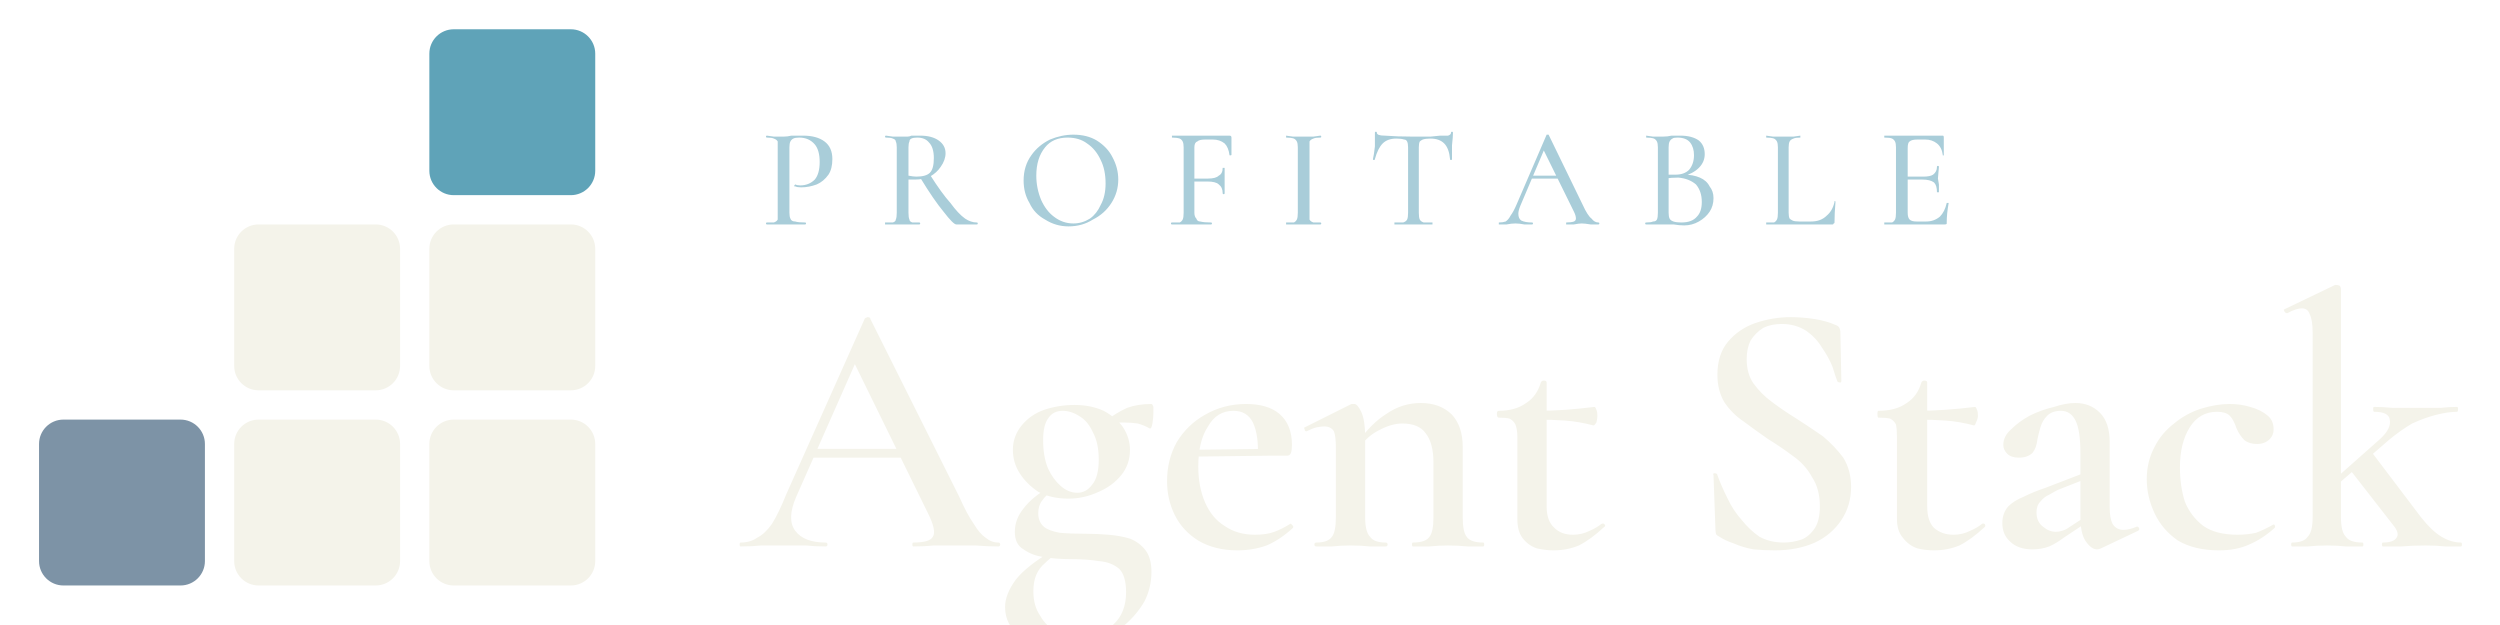
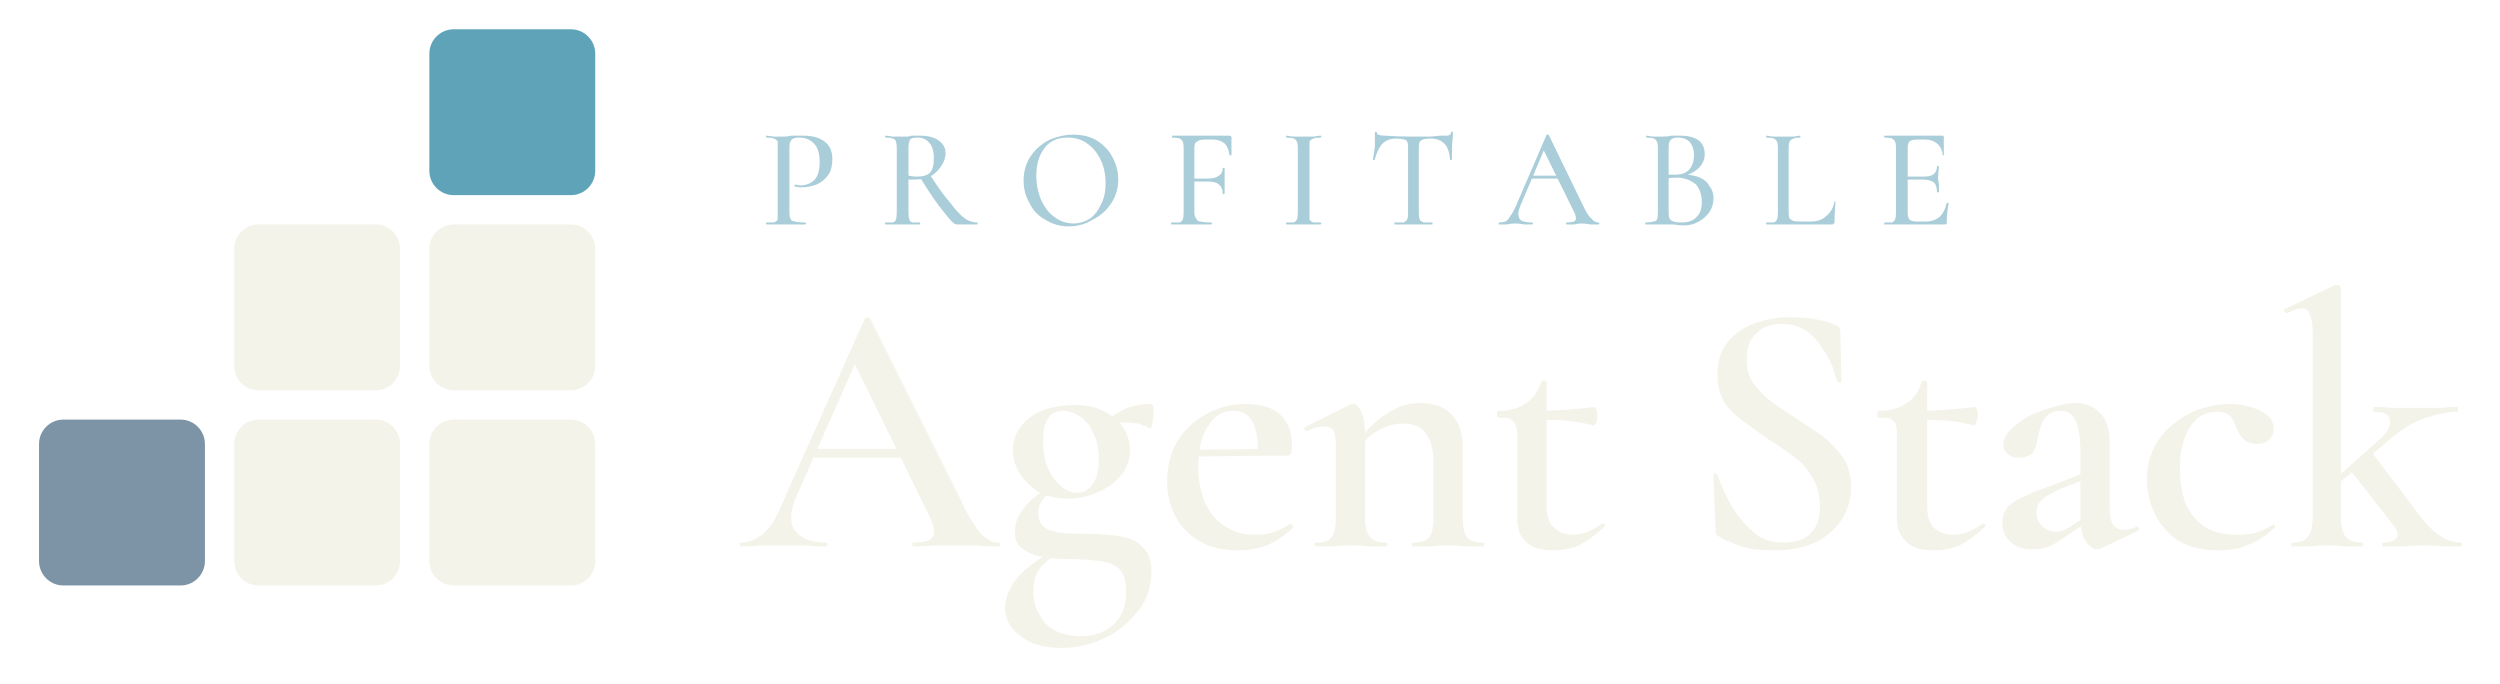
- <svg xmlns="http://www.w3.org/2000/svg" viewBox="0 0 256.2 64" role="img" aria-label="Profitable Agent Stack">
+ <svg xmlns="http://www.w3.org/2000/svg" viewBox="0 0 256.2 70" role="img" aria-label="Profitable Agent Stack">
  <rect x="4" y="43" width="17" height="17" rx="2.5" fill="#7d93a6" />
  <rect x="24" y="43" width="17" height="17" rx="2.5" fill="#f4f3ea" />
  <rect x="44" y="43" width="17" height="17" rx="2.5" fill="#f4f3ea" />
  <rect x="24" y="23" width="17" height="17" rx="2.5" fill="#f4f3ea" />
  <rect x="44" y="23" width="17" height="17" rx="2.5" fill="#f4f3ea" />
  <rect x="44" y="3" width="17" height="17" rx="2.5" fill="#5fa3b8" />
  <path fill="#a9cdd9" d="M82.5 22.8Q82.6 22.8 82.6 22.9Q82.6 23 82.5 23Q81.9 23 81.6 23L80.3 23L79.3 23Q79 23 78.6 23Q78.5 23 78.5 22.9Q78.5 22.8 78.6 22.8Q79.1 22.8 79.3 22.8Q79.6 22.7 79.7 22.5Q79.7 22.3 79.7 21.8V15.1Q79.7 14.7 79.7 14.5Q79.6 14.3 79.3 14.2Q79.1 14.1 78.6 14.1Q78.5 14.1 78.5 14Q78.5 13.9 78.6 13.9L79.3 14Q79.9 14 80.3 14Q80.7 14 81.1 13.9Q81.3 13.9 81.7 13.9Q82 13.9 82.3 13.9Q83.7 13.9 84.5 14.5Q85.3 15.1 85.3 16.3Q85.3 17.3 84.9 17.9Q84.4 18.6 83.7 18.9Q82.9 19.2 82.1 19.2Q81.7 19.2 81.5 19.1Q81.4 19.1 81.4 19.1Q81.4 19 81.4 19Q81.5 18.9 81.5 18.9Q81.7 19 82 19Q82.9 19 83.5 18.4Q84 17.8 84 16.6Q84 15.4 83.5 14.8Q82.9 14.1 81.9 14.1Q81.5 14.1 81.3 14.2Q81.1 14.3 81 14.5Q80.9 14.7 80.9 15.1V21.8Q80.9 22.2 81 22.4Q81.1 22.7 81.5 22.7Q81.8 22.8 82.5 22.8ZM94.3 18.2 95.3 17.9Q96.5 19.8 97.4 20.8Q98.2 21.9 98.9 22.4Q99.5 22.8 100.1 22.8Q100.2 22.8 100.2 22.9Q100.2 23 100.1 23H98Q97.7 23 96.7 21.7Q95.7 20.5 94.3 18.2ZM96.9 15.7Q96.9 16.4 96.4 17.1Q96 17.7 95.3 18.1Q94.6 18.4 93.8 18.4Q93.5 18.4 93.1 18.4V21.8Q93.1 22.3 93.2 22.5Q93.2 22.7 93.5 22.8Q93.7 22.8 94.2 22.8Q94.3 22.8 94.3 22.9Q94.3 23 94.2 23Q93.8 23 93.5 23L92.5 23L91.5 23Q91.2 23 90.7 23Q90.7 23 90.7 22.9Q90.7 22.8 90.7 22.8Q91.3 22.8 91.5 22.8Q91.8 22.7 91.8 22.5Q91.9 22.3 91.9 21.8V15.1Q91.9 14.7 91.8 14.5Q91.8 14.3 91.5 14.2Q91.3 14.1 90.8 14.1Q90.7 14.1 90.7 14Q90.7 13.9 90.8 13.9L91.5 14Q92.1 14 92.5 14Q92.8 14 93 14Q93.2 14 93.4 13.9Q93.9 13.9 94.3 13.9Q95.5 13.9 96.2 14.4Q96.9 14.9 96.9 15.7ZM94 14.1Q93.6 14.1 93.4 14.2Q93.2 14.3 93.2 14.5Q93.1 14.7 93.1 15.1V18Q93.6 18.1 93.9 18.1Q94.9 18.1 95.3 17.7Q95.7 17.3 95.7 16.2Q95.7 15.1 95.2 14.6Q94.8 14.1 94 14.1ZM104.9 18.5Q104.9 17 105.7 15.9Q106.4 14.9 107.6 14.3Q108.8 13.8 110 13.8Q111.4 13.8 112.4 14.4Q113.5 15.1 114 16.1Q114.6 17.2 114.6 18.4Q114.6 19.7 113.9 20.8Q113.2 21.9 112 22.5Q110.9 23.2 109.5 23.2Q108.2 23.2 107.1 22.5Q106 21.9 105.5 20.8Q104.9 19.8 104.9 18.5ZM113.3 18.8Q113.3 17.4 112.8 16.4Q112.3 15.3 111.4 14.7Q110.6 14.1 109.4 14.1Q107.9 14.1 107.1 15.1Q106.2 16.2 106.2 18Q106.2 19.3 106.7 20.5Q107.2 21.6 108 22.2Q108.9 22.9 110 22.9Q110.9 22.9 111.7 22.4Q112.4 21.9 112.8 21Q113.3 20.1 113.3 18.8ZM120.1 22.8Q120.6 22.8 120.9 22.8Q121.1 22.7 121.2 22.5Q121.3 22.3 121.3 21.8V15.1Q121.3 14.7 121.2 14.5Q121.1 14.3 120.9 14.2Q120.6 14.1 120.1 14.1Q120.1 14.1 120.1 14Q120.1 13.9 120.1 13.9H126Q126.2 13.9 126.2 14.1L126.2 15.9Q126.2 15.9 126.1 15.9Q126.1 16 126 15.9Q125.9 15.1 125.5 14.7Q125 14.3 124.3 14.3H123.5Q122.9 14.3 122.7 14.5Q122.4 14.6 122.4 15.1V21.8Q122.4 22.2 122.6 22.4Q122.7 22.7 123 22.7Q123.4 22.8 124.1 22.8Q124.2 22.8 124.2 22.9Q124.2 23 124.1 23Q123.5 23 123.2 23L121.8 23L120.8 23Q120.6 23 120.1 23Q120 23 120 22.9Q120 22.8 120.1 22.8ZM123.7 18.6H121.9V18.3H123.8Q124.6 18.3 124.9 18Q125.3 17.8 125.3 17.2Q125.3 17.2 125.4 17.2Q125.5 17.2 125.5 17.2L125.5 18.5Q125.5 18.9 125.5 19.1L125.5 19.8Q125.5 19.9 125.4 19.9Q125.3 19.9 125.3 19.8Q125.3 19.2 124.9 18.9Q124.6 18.6 123.7 18.6ZM135.3 22.8Q135.4 22.8 135.4 22.9Q135.4 23 135.3 23Q134.9 23 134.6 23L133.6 23L132.5 23Q132.3 23 131.8 23Q131.8 23 131.8 22.9Q131.8 22.8 131.8 22.8Q132.3 22.8 132.6 22.8Q132.8 22.7 132.9 22.5Q133 22.3 133 21.8V15.1Q133 14.7 132.9 14.5Q132.8 14.3 132.6 14.2Q132.3 14.1 131.8 14.1Q131.8 14.1 131.8 14Q131.8 13.9 131.8 13.9L132.5 14Q133.2 14 133.6 14Q134 14 134.6 14L135.3 13.9Q135.4 13.9 135.4 14Q135.4 14.1 135.3 14.1Q134.8 14.1 134.6 14.2Q134.3 14.3 134.2 14.5Q134.2 14.7 134.2 15.1V21.8Q134.2 22.3 134.2 22.5Q134.3 22.7 134.6 22.8Q134.8 22.8 135.3 22.8ZM140.9 16.3Q140.9 16.4 140.8 16.4Q140.7 16.4 140.7 16.3Q140.8 15.9 140.9 15Q140.9 14.1 140.9 13.6Q140.9 13.5 141 13.5Q141.1 13.5 141.1 13.6Q141.1 13.9 141.9 13.9Q143.2 14 144.8 14Q145.7 14 146.6 14L147.6 13.9Q148.2 13.9 148.4 13.9Q148.7 13.8 148.7 13.6Q148.7 13.5 148.8 13.5Q148.9 13.5 148.9 13.6Q148.9 14 148.8 14.9Q148.8 15.8 148.8 16.3Q148.8 16.4 148.7 16.4Q148.6 16.4 148.6 16.3Q148.5 15.2 148 14.7Q147.5 14.2 146.6 14.2Q146.1 14.2 145.8 14.3Q145.6 14.4 145.5 14.5Q145.4 14.7 145.4 15.1V21.8Q145.4 22.3 145.5 22.5Q145.6 22.7 145.9 22.8Q146.2 22.8 146.8 22.8Q146.8 22.8 146.8 22.9Q146.8 23 146.8 23Q146.3 23 146 23L144.8 23L143.7 23Q143.4 23 142.9 23Q142.9 23 142.9 22.9Q142.9 22.8 142.9 22.8Q143.5 22.8 143.8 22.8Q144.1 22.7 144.2 22.5Q144.3 22.3 144.3 21.8V15.1Q144.3 14.7 144.2 14.5Q144.1 14.3 143.9 14.3Q143.6 14.2 143.1 14.2Q142.2 14.2 141.7 14.7Q141.2 15.2 140.9 16.3ZM157 18H160L160.1 18.3H156.7ZM163.8 23Q163.6 23 163 23Q162.4 22.9 162.1 22.9Q161.8 22.9 161.3 23Q160.8 23 160.5 23Q160.5 23 160.5 22.9Q160.5 22.8 160.5 22.8Q161 22.8 161.3 22.7Q161.5 22.6 161.5 22.4Q161.5 22.1 161.3 21.7L158.1 15.2L158.6 14.5L155.8 21.1Q155.6 21.6 155.6 21.9Q155.6 22.4 155.9 22.6Q156.3 22.8 157 22.8Q157.1 22.8 157.1 22.9Q157.1 23 157 23Q156.7 23 156.2 23Q155.7 22.9 155.3 22.9Q154.9 22.9 154.4 23Q153.9 23 153.6 23Q153.6 23 153.6 22.9Q153.6 22.8 153.6 22.8Q154 22.8 154.3 22.7Q154.6 22.5 154.8 22.1Q155.1 21.7 155.4 21L158.5 13.8Q158.5 13.8 158.6 13.8Q158.7 13.8 158.7 13.8L162.2 21Q162.7 22.1 163.1 22.4Q163.4 22.8 163.8 22.8Q163.9 22.8 163.9 22.9Q163.9 23 163.8 23ZM175.6 20.3Q175.6 21.1 175.2 21.7Q174.8 22.3 174.1 22.7Q173.4 23.1 172.6 23.1Q172.1 23.1 171.5 23Q171.3 23 171.1 23Q170.8 23 170.4 23L169.4 23Q169.2 23 168.7 23Q168.6 23 168.6 22.9Q168.6 22.8 168.7 22.8Q169.2 22.8 169.4 22.7Q169.7 22.7 169.8 22.5Q169.9 22.3 169.9 21.8V15.1Q169.9 14.7 169.8 14.5Q169.7 14.3 169.5 14.2Q169.2 14.1 168.7 14.1Q168.7 14.1 168.7 14Q168.7 13.9 168.7 13.9L169.4 14Q170.1 14 170.4 14Q170.9 14 171.3 13.9Q171.5 13.9 171.7 13.9Q171.9 13.9 172.2 13.9Q173.4 13.9 174.1 14.4Q174.7 14.9 174.7 15.8Q174.7 16.6 174.1 17.2Q173.5 17.8 172.4 18.1L172.6 17.9Q173.5 17.9 174.2 18.2Q174.9 18.5 175.2 19.1Q175.6 19.6 175.6 20.3ZM171 15.1V18L170.5 17.9Q171.2 17.9 171.7 17.9Q172.6 17.9 173.1 17.4Q173.6 16.8 173.6 15.9Q173.6 15.1 173.2 14.6Q172.8 14.1 171.9 14.1Q171.5 14.1 171.4 14.2Q171.2 14.3 171.1 14.5Q171 14.7 171 15.1ZM174.4 20.7Q174.4 19.6 173.8 18.9Q173.1 18.3 172 18.2Q171.3 18.2 170.6 18.3L171 18.2V21.8Q171 22.2 171.1 22.4Q171.2 22.6 171.5 22.7Q171.8 22.8 172.3 22.8Q173.4 22.8 173.9 22.2Q174.4 21.7 174.4 20.7ZM184.4 22.7H185.6Q186.6 22.7 187.2 22.1Q187.8 21.6 188 20.7Q188 20.6 188 20.6Q188.1 20.6 188.1 20.7Q188 21.9 188 22.8Q188 22.9 187.9 22.9Q187.9 23 187.8 23H181Q181 23 181 22.9Q181 22.8 181 22.8Q181.5 22.8 181.8 22.8Q182 22.7 182.1 22.5Q182.2 22.3 182.2 21.8V15.1Q182.2 14.7 182.1 14.5Q182 14.3 181.8 14.2Q181.5 14.1 181 14.1Q181 14.1 181 14Q181 13.9 181 13.9L181.7 14Q182.4 14 182.8 14Q183.2 14 183.8 14L184.5 13.9Q184.5 13.9 184.5 14Q184.5 14.1 184.5 14.1Q184 14.1 183.8 14.2Q183.5 14.3 183.4 14.5Q183.3 14.7 183.3 15.1V21.8Q183.3 22.2 183.4 22.4Q183.5 22.5 183.7 22.6Q183.9 22.7 184.4 22.7ZM193.1 22.8Q193.7 22.8 193.9 22.8Q194.1 22.7 194.2 22.5Q194.3 22.3 194.3 21.8V15.1Q194.3 14.7 194.2 14.5Q194.1 14.3 193.9 14.2Q193.7 14.1 193.1 14.1Q193.1 14.1 193.1 14Q193.1 13.9 193.1 13.9H199.1Q199.2 13.9 199.2 14.1L199.2 15.9Q199.2 15.9 199.2 15.9Q199.1 16 199.1 15.9Q199 15.1 198.5 14.7Q198 14.3 197.3 14.3H196.5Q195.9 14.3 195.7 14.5Q195.5 14.6 195.5 15.2V21.8Q195.5 22.3 195.7 22.5Q195.9 22.7 196.4 22.7H197.4Q198.2 22.7 198.8 22.2Q199.3 21.7 199.5 20.8Q199.5 20.8 199.6 20.8Q199.6 20.8 199.6 20.8Q199.7 20.8 199.7 20.8Q199.5 21.9 199.5 22.8Q199.5 22.9 199.5 22.9Q199.5 23 199.3 23H193.1Q193.1 23 193.1 22.9Q193.1 22.8 193.1 22.8ZM197 18.4H194.9V18.1H197.1Q197.8 18.1 198.1 17.9Q198.5 17.6 198.5 17.1Q198.5 17 198.6 17Q198.7 17 198.7 17.1L198.6 18.3L198.7 18.9Q198.7 19.4 198.7 19.7Q198.7 19.7 198.6 19.7Q198.5 19.7 198.5 19.7Q198.5 19 198.2 18.7Q197.8 18.4 197 18.4Z" />
  <path fill="#f4f3ea" d="M82.6 46.9 83.1 46H93.5L93.7 46.9ZM102.3 55.6Q102.5 55.6 102.5 55.8Q102.5 56 102.3 56Q101.2 56 100 55.9Q98.9 55.9 97.8 55.9Q96.6 55.9 95.7 55.9Q94.8 56 93.6 56Q93.5 56 93.5 55.8Q93.5 55.6 93.6 55.6Q95.3 55.6 95.6 55Q96 54.4 95.1 52.6L87.4 36.9L88.9 34.4L81.6 50.9Q80.6 53.2 81.5 54.4Q82.4 55.6 84.6 55.6Q84.8 55.6 84.8 55.8Q84.8 56 84.6 56Q83.5 56 82.6 55.9Q81.6 55.9 80.2 55.9Q78.8 55.9 78 55.9Q77.1 56 75.9 56Q75.8 56 75.8 55.8Q75.8 55.6 75.9 55.6Q76.9 55.6 77.6 55.1Q78.4 54.7 79.1 53.7Q79.8 52.6 80.6 50.6L88.6 32.7Q88.6 32.6 88.9 32.5Q89.2 32.5 89.2 32.7L98.3 50.9Q99.1 52.7 99.8 53.7Q100.4 54.7 101 55.1Q101.6 55.6 102.3 55.6ZM108.7 66.4Q106.1 66.4 104.6 65.2Q103 64.1 103 62.2Q103 60.9 104.1 59.4Q105.2 58 107.9 56.4L108.2 56.8Q107.6 57.2 107.1 57.7Q106.5 58.2 106.2 58.9Q105.9 59.6 105.9 60.6Q105.9 62.1 106.6 63.1Q107.2 64.2 108.3 64.7Q109.4 65.2 110.7 65.2Q112.8 65.2 114.1 64Q115.4 62.8 115.4 60.7Q115.4 59 114.7 58.3Q113.9 57.6 112.6 57.5Q111.4 57.3 109.7 57.3Q108.3 57.3 107 57.1Q105.7 56.9 104.9 56.3Q104 55.8 104 54.5Q104 53.2 104.9 52.1Q105.8 50.9 107.6 49.9L108 50.2Q107.2 50.7 106.8 51.3Q106.4 51.8 106.4 52.6Q106.4 53.5 107 54Q107.5 54.4 108.6 54.6Q109.7 54.7 111.3 54.7Q112.4 54.7 113.6 54.8Q114.8 54.9 115.8 55.2Q116.8 55.6 117.4 56.4Q118 57.2 118 58.6Q118 60.2 117.3 61.6Q116.5 63 115.2 64.1Q113.9 65.2 112.2 65.8Q110.6 66.4 108.7 66.4ZM109.5 51.1Q107.7 51.1 106.4 50.4Q105.2 49.6 104.5 48.5Q103.8 47.4 103.8 46.1Q103.8 44.7 104.7 43.6Q105.6 42.5 107 42Q108.5 41.5 110.1 41.5Q111.8 41.5 113.1 42.1Q114.4 42.8 115.1 43.8Q115.8 44.9 115.8 46.1Q115.8 47.6 114.9 48.7Q114 49.8 112.6 50.4Q111.1 51.1 109.5 51.1ZM110.4 50.5Q111.3 50.5 111.9 49.7Q112.6 48.9 112.6 47.1Q112.6 45.4 112 44.3Q111.5 43.2 110.7 42.7Q109.8 42.1 108.9 42.1Q107.9 42.1 107.4 42.9Q106.9 43.6 106.9 45.1Q106.9 46.8 107.4 48Q107.9 49.1 108.7 49.8Q109.5 50.5 110.4 50.5ZM113.2 44.4 113.2 43.2Q114.4 42.3 115.5 41.8Q116.6 41.4 118 41.4Q118.1 41.4 118.2 41.7Q118.2 41.9 118.2 42.3Q118.2 42.8 118.1 43.4Q118 44 117.8 43.9Q117.3 43.6 116.6 43.4Q115.9 43.3 115.2 43.3Q114.7 43.3 114.3 43.3Q113.9 43.4 113.4 43.5ZM126.8 56.4Q124.5 56.4 122.8 55.4Q121.2 54.4 120.4 52.8Q119.6 51.2 119.6 49.3Q119.6 47.1 120.6 45.3Q121.7 43.5 123.5 42.5Q125.4 41.4 127.7 41.4Q129.9 41.4 131.1 42.4Q132.4 43.5 132.4 45.6Q132.4 46.1 132.3 46.4Q132.2 46.7 131.9 46.7H128.9Q129 44.6 128.4 43.3Q127.8 42.1 126.4 42.1Q124.7 42.1 123.8 43.7Q122.8 45.2 122.8 47.8Q122.8 49.9 123.5 51.5Q124.2 53.1 125.5 53.9Q126.8 54.8 128.6 54.8Q129.8 54.8 130.6 54.5Q131.4 54.2 132.2 53.7Q132.3 53.6 132.4 53.8Q132.6 53.9 132.5 54.1Q131.2 55.3 129.8 55.9Q128.4 56.4 126.8 56.4ZM121.8 46.8 121.7 46.1 129.9 46V46.7ZM144.8 56Q144.7 56 144.7 55.8Q144.7 55.6 144.8 55.6Q146.1 55.6 146.5 55Q146.9 54.5 146.9 53V47.4Q146.9 45.4 146.1 44.4Q145.4 43.4 143.7 43.4Q142.6 43.4 141.3 44.1Q140.1 44.7 139.3 45.9L139.1 45.4Q140.5 43.4 142.1 42.4Q143.7 41.3 145.6 41.3Q147.6 41.3 148.8 42.5Q149.9 43.7 149.9 45.8V53Q149.9 54.5 150.3 55Q150.7 55.6 152 55.6Q152.1 55.6 152.1 55.8Q152.1 56 152 56Q151.3 56 150.4 56Q149.4 55.9 148.4 55.9Q147.4 55.9 146.5 56Q145.5 56 144.8 56ZM134.9 56Q134.7 56 134.7 55.8Q134.7 55.6 134.9 55.6Q136.1 55.6 136.5 55Q136.9 54.5 136.9 53V45.9Q136.9 44.7 136.7 44.2Q136.4 43.7 135.7 43.7Q135.4 43.7 134.9 43.8Q134.5 43.9 133.9 44.2Q133.7 44.2 133.7 44Q133.6 43.8 133.7 43.8L138.5 41.4Q138.7 41.4 138.8 41.4Q139.1 41.4 139.5 42.2Q139.9 43.1 139.9 44.7V53Q139.9 54.5 140.4 55Q140.8 55.6 142 55.6Q142.2 55.6 142.2 55.8Q142.2 56 142 56Q141.3 56 140.4 56Q139.5 55.9 138.4 55.9Q137.4 55.9 136.5 56Q135.6 56 134.9 56ZM159.2 56.4Q158.4 56.4 157.5 56.2Q156.6 55.9 156 55.1Q155.5 54.4 155.5 53.2V44.8Q155.5 44 155.3 43.5Q155.1 43.1 154.7 42.9Q154.3 42.8 153.6 42.8Q153.4 42.8 153.4 42.4Q153.4 42.1 153.6 42.1Q155.3 42.1 156.4 41.3Q157.5 40.6 157.9 39.2Q158 39 158.2 39Q158.5 39 158.5 39.2V51.9Q158.5 53.4 159.3 54.1Q160 54.8 161.2 54.8Q162.1 54.8 162.9 54.4Q163.6 54.1 164.1 53.7Q164.3 53.6 164.4 53.7Q164.6 53.9 164.4 54Q163 55.3 161.8 55.9Q160.6 56.4 159.2 56.4ZM163.3 43.6Q161.8 43.2 160.4 43.1Q159 43 157.4 43V42.1Q158.9 42.1 160.4 42Q161.8 41.9 163.4 41.7Q163.5 41.7 163.6 42Q163.7 42.2 163.7 42.6Q163.7 42.9 163.6 43.3Q163.4 43.6 163.3 43.6ZM179 36.8Q179 38.3 179.7 39.3Q180.5 40.4 181.6 41.2Q182.8 42.1 184.1 42.9Q185.5 43.8 186.8 44.7Q188 45.7 188.9 46.9Q189.7 48.2 189.7 49.9Q189.7 51.8 188.7 53.3Q187.7 54.8 186 55.6Q184.2 56.4 181.9 56.4Q180.8 56.4 179.7 56.3Q178.6 56.1 177.7 55.7Q176.8 55.4 176.2 55Q176 54.9 175.9 54.8Q175.8 54.6 175.8 54.3L175.6 48.7Q175.5 48.5 175.7 48.5Q176 48.5 176 48.7Q176.4 49.8 177 51Q177.6 52.3 178.5 53.3Q179.3 54.3 180.3 55Q181.4 55.6 182.8 55.6Q183.7 55.6 184.6 55.3Q185.4 55 186 54.1Q186.5 53.3 186.5 51.9Q186.5 50.1 185.7 48.9Q185 47.6 183.7 46.7Q182.5 45.8 181.2 45Q179.9 44.1 178.7 43.2Q177.5 42.4 176.7 41.2Q176 40 176 38.4Q176 36.3 177.1 35Q178.2 33.7 179.9 33.1Q181.7 32.5 183.5 32.5Q184.7 32.5 186 32.7Q187.2 32.9 188.1 33.3Q188.4 33.4 188.5 33.6Q188.6 33.8 188.6 34L188.7 39Q188.7 39.2 188.6 39.2Q188.4 39.2 188.3 39.1Q188.1 38.6 187.8 37.6Q187.4 36.6 186.7 35.6Q186.1 34.6 185.1 33.9Q184 33.2 182.6 33.2Q181.5 33.2 180.7 33.6Q179.9 34.1 179.4 34.9Q179 35.7 179 36.8ZM198.2 56.4Q197.3 56.4 196.5 56.2Q195.6 55.9 195 55.1Q194.4 54.4 194.4 53.2V44.8Q194.4 44 194.3 43.5Q194.1 43.1 193.7 42.9Q193.3 42.8 192.5 42.8Q192.4 42.8 192.4 42.4Q192.4 42.1 192.5 42.1Q194.3 42.1 195.4 41.3Q196.5 40.6 196.9 39.2Q197 39 197.2 39Q197.5 39 197.5 39.2V51.9Q197.5 53.4 198.2 54.1Q199 54.8 200.2 54.8Q201.1 54.8 201.9 54.4Q202.6 54.1 203.1 53.7Q203.2 53.6 203.4 53.7Q203.5 53.9 203.4 54Q202 55.3 200.8 55.9Q199.6 56.4 198.2 56.4ZM202.3 43.6Q200.8 43.2 199.4 43.1Q198 43 196.4 43V42.1Q197.9 42.1 199.3 42Q200.8 41.9 202.4 41.7Q202.5 41.7 202.6 42Q202.7 42.2 202.7 42.6Q202.7 42.9 202.5 43.3Q202.4 43.6 202.3 43.6ZM215.3 56.2Q215.1 56.3 214.9 56.3Q214.3 56.3 213.7 55.4Q213.2 54.6 213.2 53V46.4Q213.2 44.1 212.7 43.1Q212.2 42.1 211.2 42.1Q210.3 42.1 209.8 42.6Q209.3 43.1 209.1 43.8Q208.9 44.5 208.8 45Q208.7 45.9 208.3 46.4Q207.8 46.9 206.9 46.9Q206.1 46.9 205.7 46.5Q205.3 46.1 205.3 45.6Q205.3 44.7 206.1 44Q206.9 43.2 208 42.6Q209.2 42 210.5 41.7Q211.7 41.3 212.7 41.3Q214.2 41.3 215.2 42.3Q216.2 43.3 216.2 45.3V52Q216.2 53.1 216.5 53.7Q216.9 54.3 217.6 54.3Q218.2 54.3 218.9 54Q219.1 53.9 219.2 54.1Q219.3 54.3 219.1 54.4ZM208.3 56.3Q206.8 56.3 206 55.5Q205.2 54.8 205.2 53.6Q205.2 52.6 205.8 51.9Q206.4 51.3 207.4 50.9Q208.4 50.4 209.6 50L213.5 48.5L213.7 49.1L210.9 50.2Q210.5 50.4 210 50.7Q209.5 50.9 209.1 51.4Q208.7 51.8 208.7 52.5Q208.7 53.5 209.4 54Q210 54.5 210.7 54.5Q211 54.5 211.3 54.4Q211.7 54.3 212.1 54L214.1 52.7L214.2 53.3L211.5 55.1Q210.7 55.7 210 56Q209.2 56.3 208.3 56.3ZM227.4 56.4Q224.9 56.4 223.2 55.4Q221.6 54.3 220.8 52.6Q220 50.9 220 49.1Q220 47.3 220.8 45.8Q221.5 44.4 222.8 43.4Q224 42.4 225.5 41.9Q227.1 41.4 228.5 41.4Q229.6 41.4 230.6 41.7Q231.7 42 232.4 42.6Q233 43.1 233 44Q233 44.6 232.6 45Q232.1 45.5 231.3 45.5Q230.5 45.5 230 45.1Q229.5 44.6 229.2 43.9Q228.9 43 228.5 42.6Q228.1 42.2 227.2 42.2Q225.4 42.2 224.4 43.8Q223.4 45.4 223.4 47.9Q223.4 49.8 223.9 51.4Q224.5 52.9 225.8 53.9Q227.1 54.8 229.3 54.8Q230.3 54.8 231.2 54.6Q232 54.3 232.9 53.8Q233 53.7 233.1 53.8Q233.2 54 233.1 54.1Q231.9 55.2 230.5 55.8Q229.2 56.4 227.4 56.4ZM234.9 56Q234.8 56 234.8 55.8Q234.8 55.6 234.9 55.6Q236.1 55.6 236.5 55Q237 54.5 237 53V34.1Q237 32.8 236.7 32.2Q236.5 31.6 235.9 31.6Q235.3 31.6 234.4 32.1Q234.2 32.1 234.1 31.9Q234 31.7 234.1 31.7L239.3 29.2Q239.4 29.2 239.4 29.2Q239.6 29.2 239.8 29.3Q239.9 29.5 239.9 29.6V53Q239.9 54.5 240.4 55Q240.8 55.6 242.1 55.6Q242.2 55.6 242.2 55.8Q242.2 56 242.1 56Q241.3 56 240.4 56Q239.5 55.9 238.5 55.9Q237.4 55.9 236.5 56Q235.6 56 234.9 56ZM244.2 56Q244.1 56 244.1 55.8Q244.1 55.6 244.2 55.6Q245.3 55.6 245.6 55.1Q245.9 54.7 245.4 54L240.8 48.1L243.1 46.4L248.1 53Q249.2 54.4 250.2 55Q251.2 55.6 252.2 55.6Q252.3 55.6 252.3 55.8Q252.3 56 252.2 56Q251.5 56 250.6 56Q249.7 55.9 248.6 55.9Q247.2 55.9 246.1 56Q245.1 56 244.2 56ZM238.8 50.3 238.6 49.7 243.9 45Q245.1 43.9 244.9 43Q244.8 42.2 243.3 42.2Q243.2 42.2 243.2 41.9Q243.2 41.7 243.3 41.7Q244.2 41.7 245.2 41.8Q246.1 41.8 247.8 41.8Q249.2 41.8 250.1 41.8Q251 41.7 251.8 41.7Q251.9 41.7 251.9 41.9Q251.9 42.2 251.8 42.2Q250.9 42.2 249.7 42.5Q248.5 42.8 247.2 43.4Q246 44.1 244.8 45.1Z" />
</svg>
